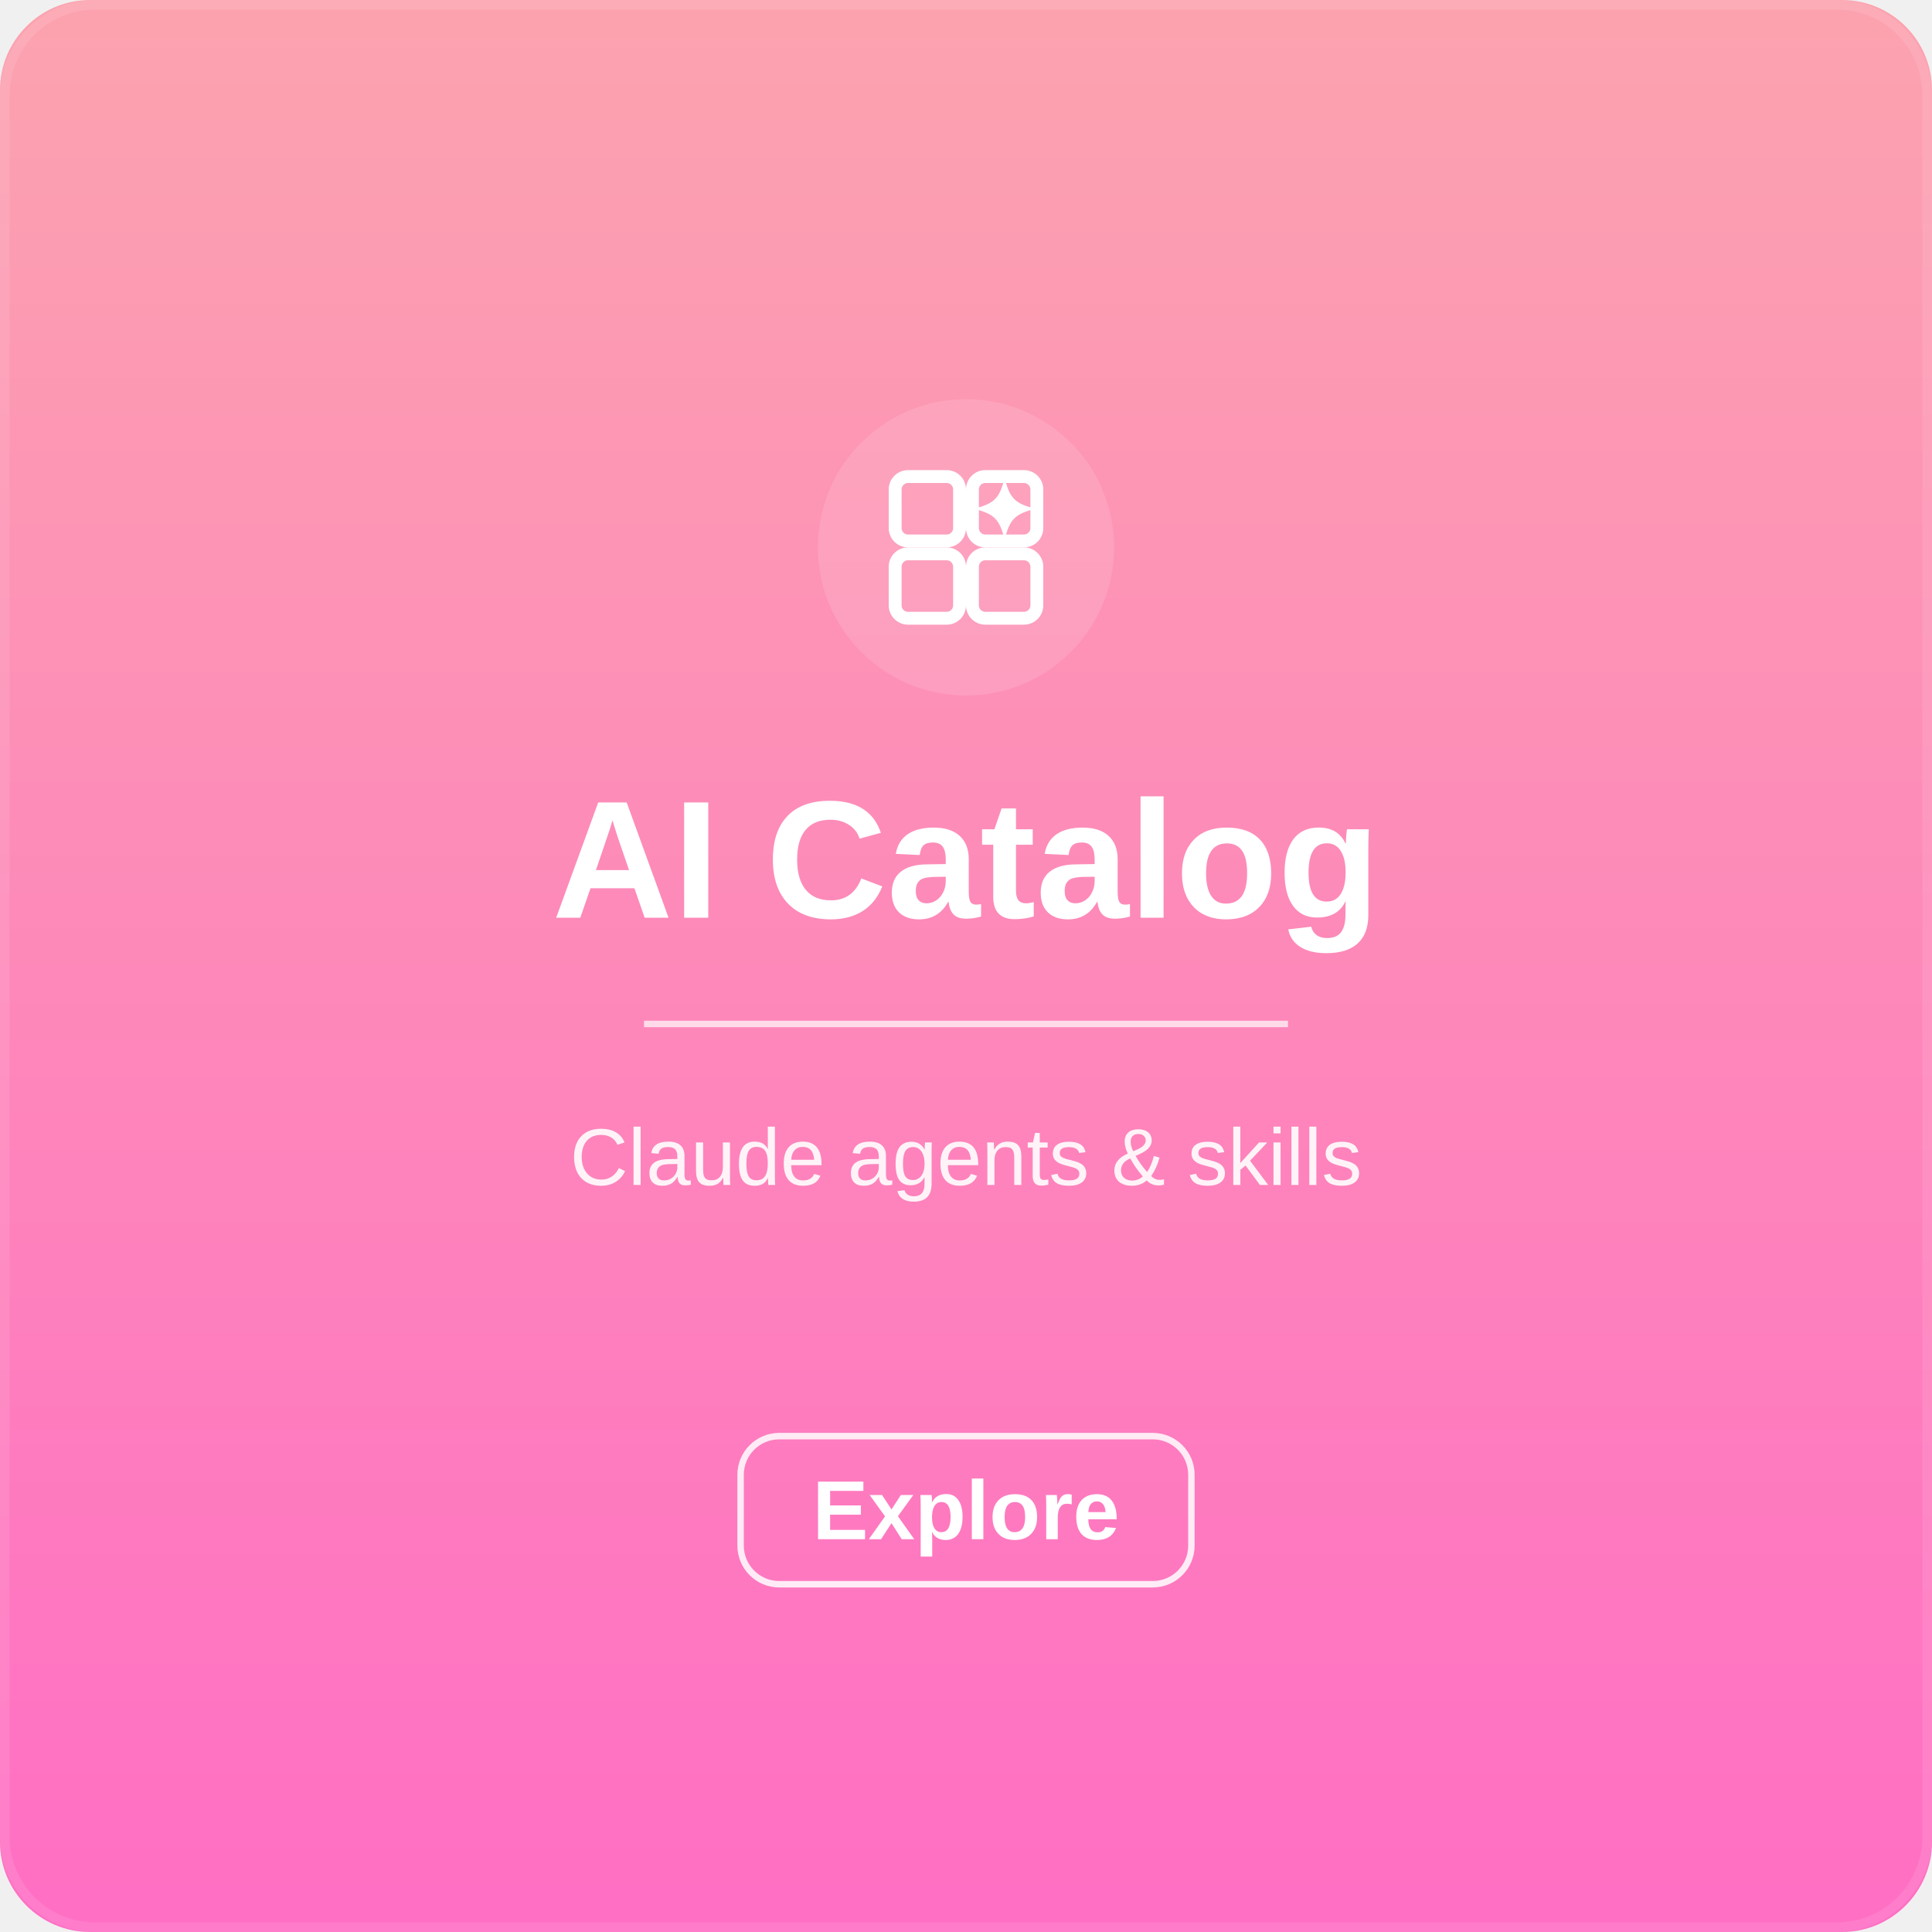
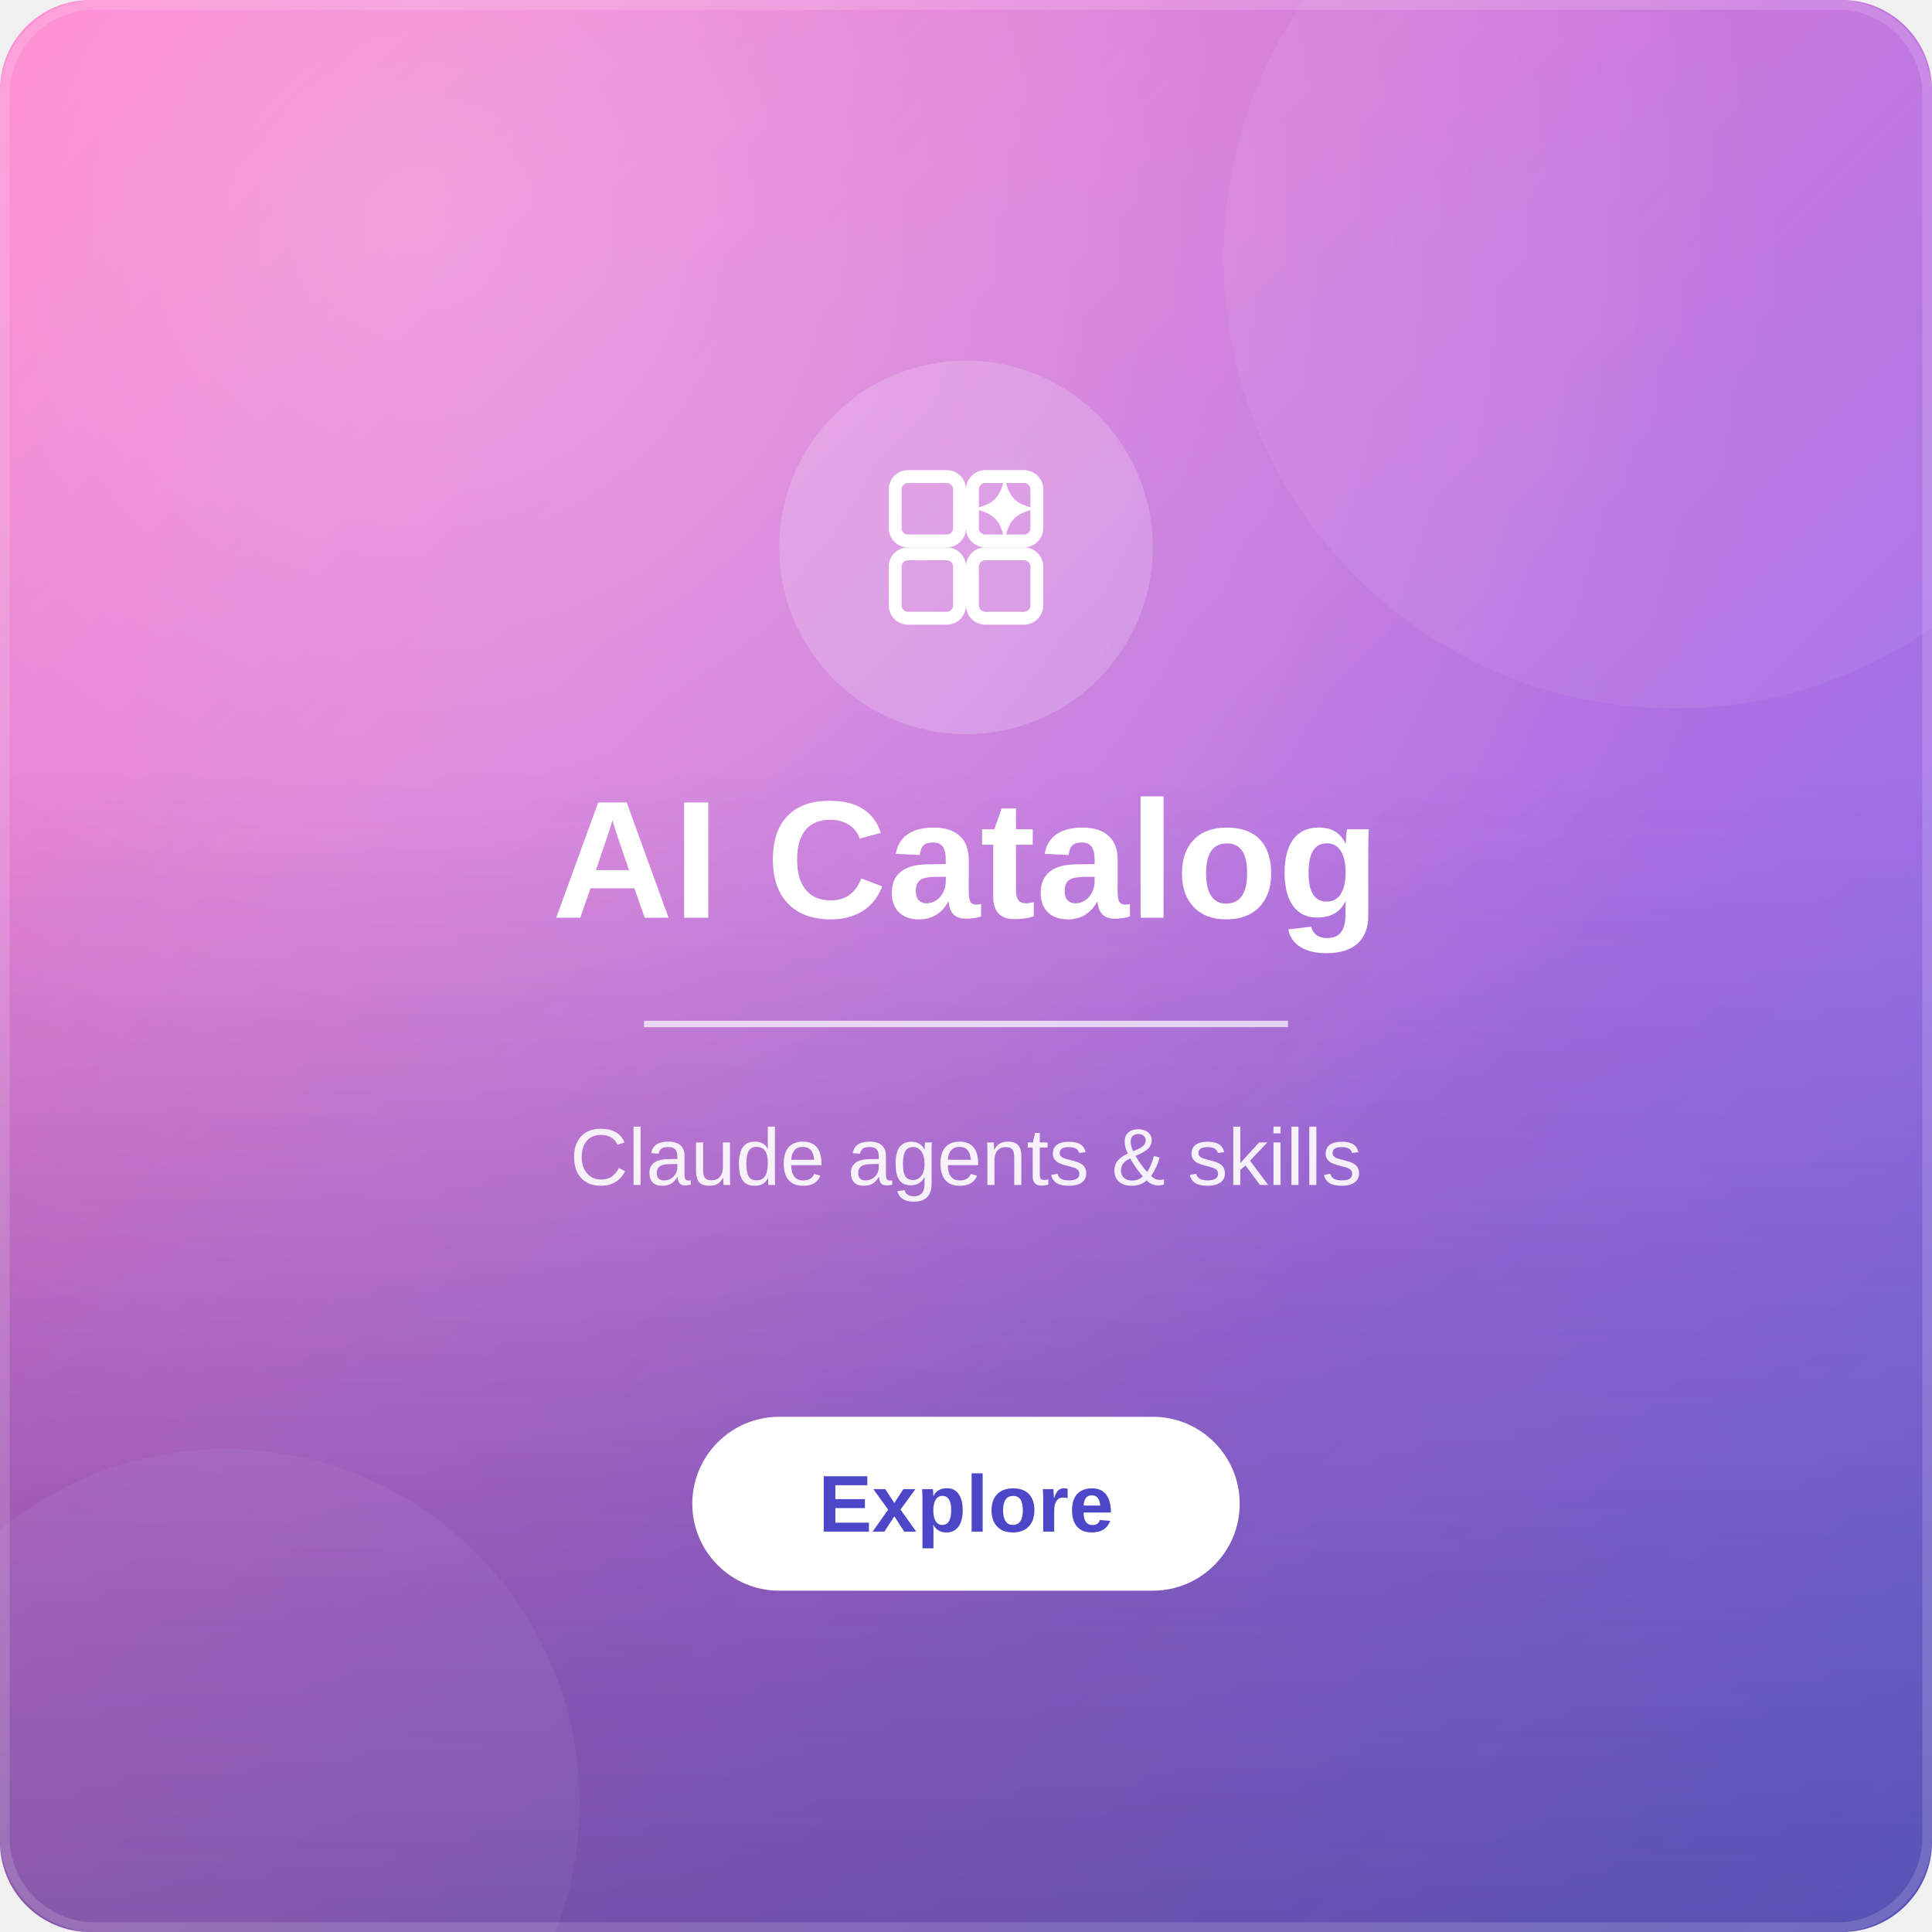
<svg xmlns="http://www.w3.org/2000/svg" width="600" height="600" viewBox="0 0 600 600">
  <defs>
-     <linearGradient id="bgGradient" x1="0%" y1="0%" x2="0%" y2="100%">
-       <stop offset="0%" stop-color="#FCA3AF" />
-       <stop offset="100%" stop-color="#ff6ec4" />
+     <linearGradient id="bgGradient" x1="0%" y1="0%" x2="100%" y2="100%">
+       <stop offset="0%" stop-color="#ff6ec4" />
+       <stop offset="55%" stop-color="#b76fe0" />
+       <stop offset="100%" stop-color="#7873f5" />
+     </linearGradient>
+     <radialGradient id="bgGlow" cx="22%" cy="12%" r="70%">
+       <stop offset="0%" stop-color="#FFFFFF" stop-opacity="0.35" />
+       <stop offset="100%" stop-color="#FFFFFF" stop-opacity="0" />
+     </radialGradient>
+     <linearGradient id="bgScrim" x1="0" y1="0" x2="0" y2="1">
+       <stop offset="40%" stop-color="#1e1b4b" stop-opacity="0" />
+       <stop offset="100%" stop-color="#1e1b4b" stop-opacity="0.38" />
    </linearGradient>
    <clipPath id="cardClip">
      <rect x="0" y="0" width="600" height="600" rx="28" ry="28" />
    </clipPath>
  </defs>
  <g clip-path="url(#cardClip)">
-     <rect x="0" y="0" width="600" height="600" fill="url(#bgGradient)" />
-     <circle cx="300" cy="170" r="46" fill="#FFFFFF" opacity="0.12" />
+     <g class="card-bg">
+       <rect width="600" height="600" fill="url(#bgGradient)" />
+       <rect width="600" height="600" fill="url(#bgGlow)" />
+       <rect width="600" height="600" fill="url(#bgScrim)" />
+       <circle cx="520" cy="80" r="140" fill="#FFFFFF" opacity="0.06" />
+       <circle cx="70" cy="560" r="110" fill="#FFFFFF" opacity="0.05" />
+     </g>
+     <circle cx="300" cy="170" r="58" fill="#FFFFFF" opacity="0.18" />
    <g transform="translate(300,170)">
      <g fill="none" stroke="#FFFFFF" stroke-width="4" stroke-linejoin="round">
        <rect x="-22" y="-22" width="20" height="20" rx="4" />
        <rect x="2" y="-22" width="20" height="20" rx="4" />
        <rect x="-22" y="2" width="20" height="20" rx="4" />
        <rect x="2" y="2" width="20" height="20" rx="4" />
      </g>
      <path d="M0,-12 C2,-4 4,-2 12,0 C4,2 2,4 0,12 C-2,4 -4,2 -12,0 C-4,-2 -2,-4 0,-12 Z" fill="#FFFFFF" stroke="none" transform="translate(12,-12) scale(0.8)" />
    </g>
    <text x="300" y="285" text-anchor="middle" font-family="Arial, Helvetica, sans-serif" font-weight="800" font-size="52" fill="#FFFFFF">AI Catalog</text>
    <line x1="200" y1="318" x2="400" y2="318" stroke="#FFFFFF" stroke-width="2" opacity="0.7" />
    <text x="300" y="368" text-anchor="middle" font-family="Arial, Helvetica, sans-serif" font-weight="400" font-size="25" fill="#FFFFFF" opacity="0.9">Claude agents &amp; skills</text>
-     <rect x="230" y="446" width="140" height="46" rx="12" ry="12" fill="none" stroke="#FFFFFF" stroke-width="2" opacity="0.85" />
-     <text x="300" y="469" text-anchor="middle" dominant-baseline="central" font-family="Arial, Helvetica, sans-serif" font-weight="700" font-size="26" fill="#FFFFFF">Explore</text>
+     <rect x="215" y="440" width="170" height="54" rx="27" ry="27" fill="#FFFFFF" />
+     <text x="300" y="467" text-anchor="middle" dominant-baseline="central" font-family="Arial, Helvetica, sans-serif" font-weight="700" font-size="25" fill="#4c46c9">Explore</text>
  </g>
-   <rect x="1.5" y="1.5" width="597" height="597" rx="28" ry="28" fill="none" stroke="#FFFFFF" stroke-opacity="0.1" stroke-width="3" />
+   <rect x="1.5" y="1.5" width="597" height="597" rx="28" ry="28" fill="none" stroke="#FFFFFF" stroke-opacity="0.15" stroke-width="3" />
</svg>
